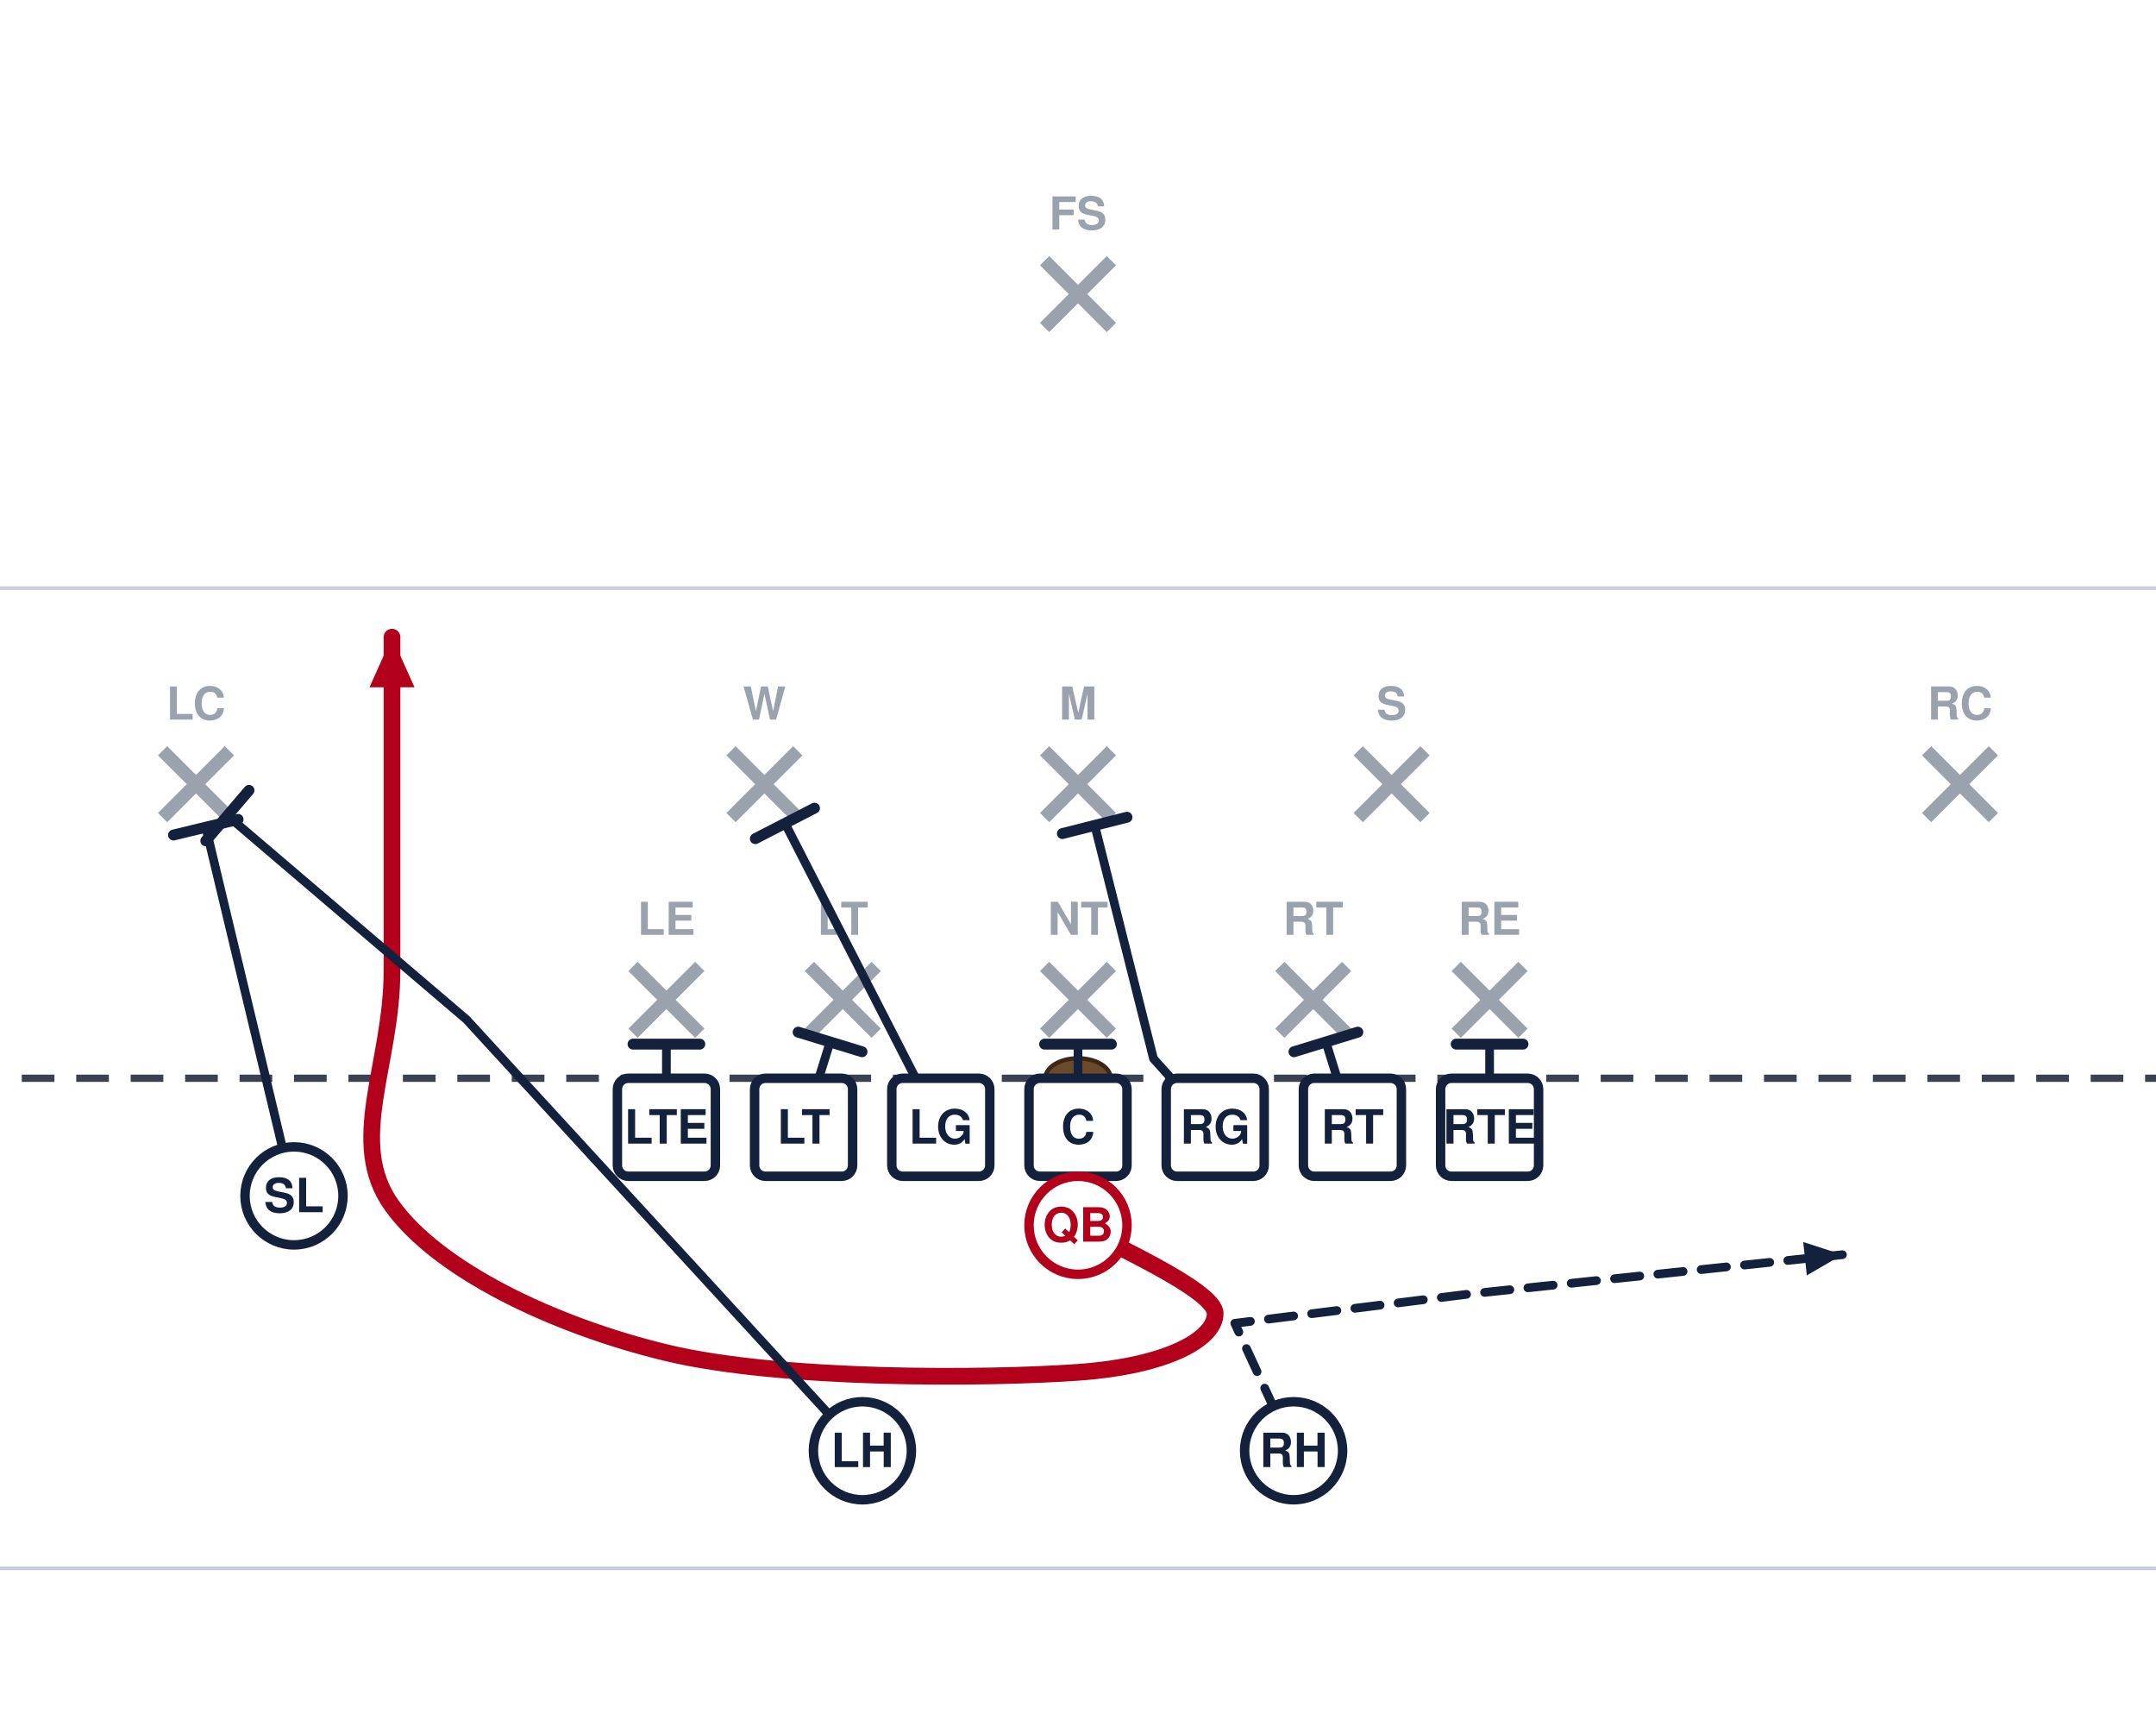
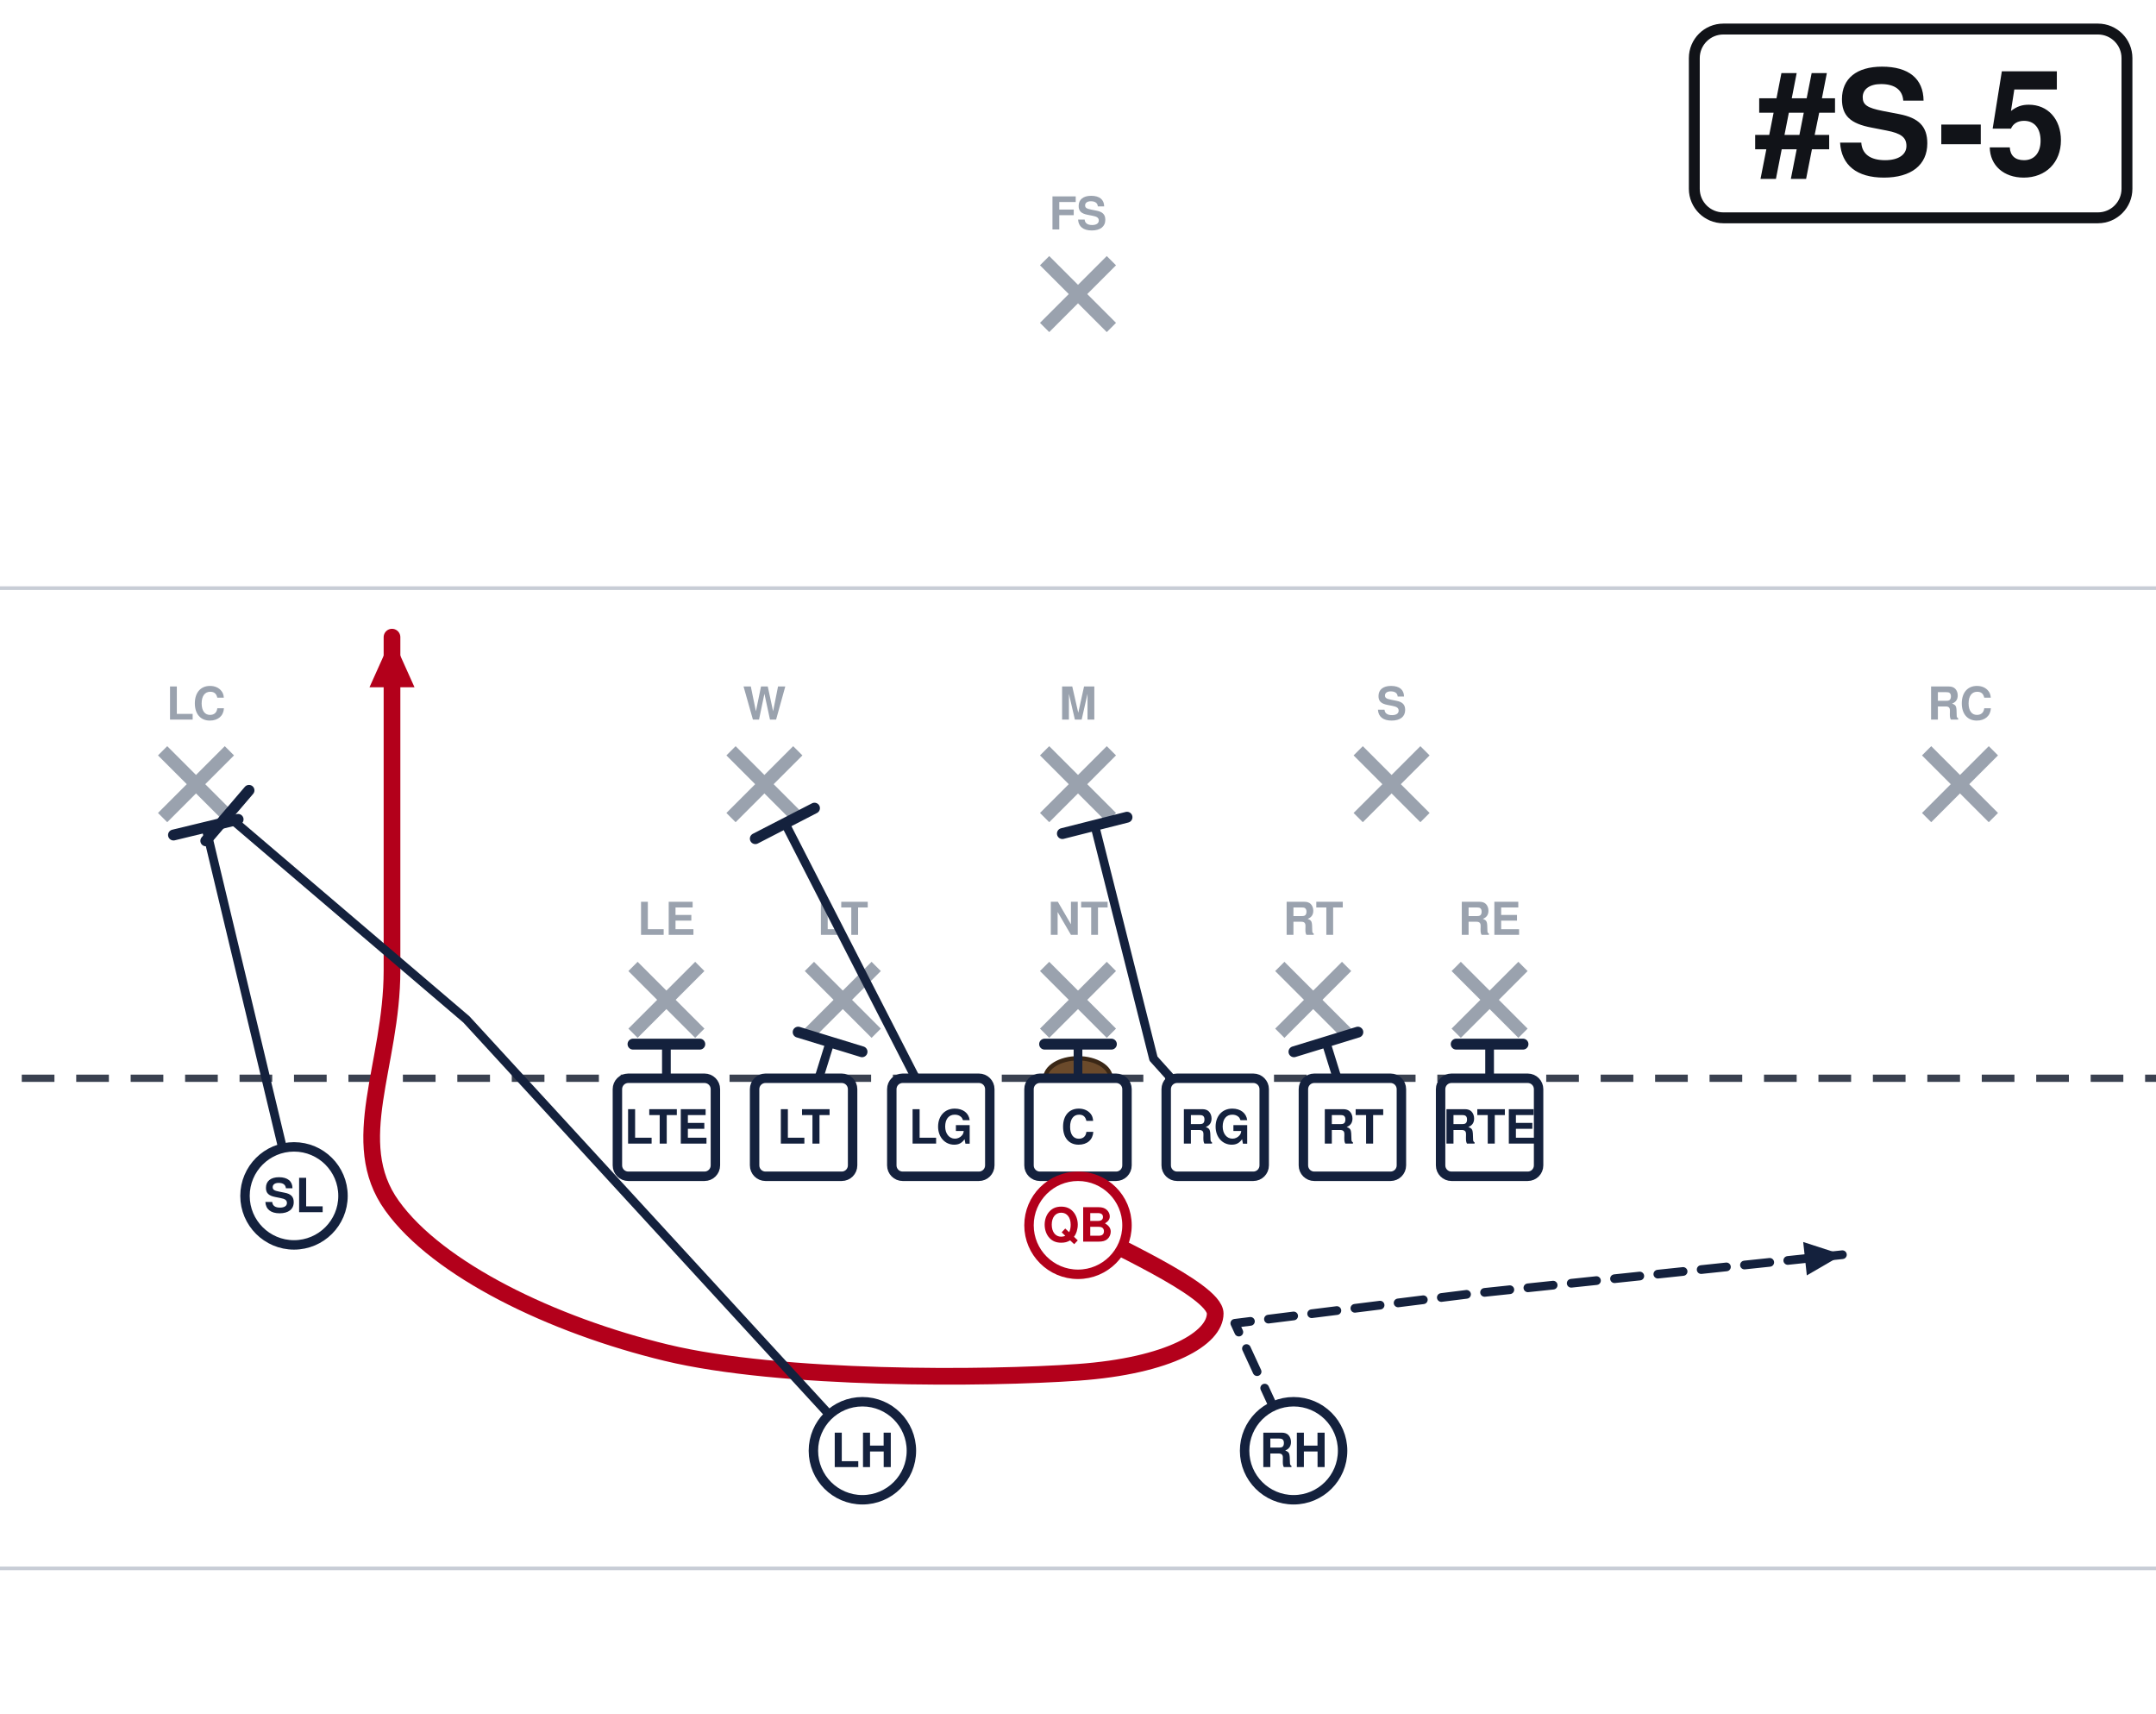
<svg xmlns="http://www.w3.org/2000/svg" width="594" height="472" viewBox="54 27 594 472" font-family="Segoe UI, Helvetica, Arial, sans-serif" role="img">
  <rect x="0" y="0" width="702" height="513" fill="#ffffff" />
  <line x1="0" y1="459.0" x2="702" y2="459.0" stroke="#c8cdd6" stroke-width="1" />
  <line x1="0" y1="189.0" x2="702" y2="189.0" stroke="#c8cdd6" stroke-width="1" />
  <line x1="0" y1="324.0" x2="702" y2="324.0" stroke="#3a4150" stroke-width="2" stroke-dasharray="9 6" />
  <ellipse cx="351.0" cy="324.0" rx="9" ry="5.5" fill="#6b4a2b" stroke="#3a2716" stroke-width="1.2" />
  <line x1="228.4" y1="293.2" x2="246.8" y2="311.6" stroke="#9aa2ae" stroke-width="3.6" />
  <line x1="246.8" y1="293.2" x2="228.4" y2="311.6" stroke="#9aa2ae" stroke-width="3.6" />
  <text x="237.6" y="284.5" text-anchor="middle" font-size="12.5" fill="#9aa2ae" font-weight="600">LE</text>
  <line x1="277.0" y1="293.2" x2="295.4" y2="311.6" stroke="#9aa2ae" stroke-width="3.6" />
  <line x1="295.4" y1="293.2" x2="277.0" y2="311.6" stroke="#9aa2ae" stroke-width="3.6" />
  <text x="286.2" y="284.5" text-anchor="middle" font-size="12.5" fill="#9aa2ae" font-weight="600">LT</text>
  <line x1="341.8" y1="293.2" x2="360.2" y2="311.6" stroke="#9aa2ae" stroke-width="3.6" />
  <line x1="360.2" y1="293.2" x2="341.8" y2="311.6" stroke="#9aa2ae" stroke-width="3.6" />
  <text x="351.0" y="284.5" text-anchor="middle" font-size="12.5" fill="#9aa2ae" font-weight="600">NT</text>
  <line x1="406.6" y1="293.2" x2="425.0" y2="311.6" stroke="#9aa2ae" stroke-width="3.6" />
  <line x1="425.0" y1="293.2" x2="406.6" y2="311.6" stroke="#9aa2ae" stroke-width="3.6" />
  <text x="415.8" y="284.5" text-anchor="middle" font-size="12.5" fill="#9aa2ae" font-weight="600">RT</text>
  <line x1="455.2" y1="293.2" x2="473.6" y2="311.6" stroke="#9aa2ae" stroke-width="3.6" />
  <line x1="473.6" y1="293.2" x2="455.2" y2="311.6" stroke="#9aa2ae" stroke-width="3.6" />
  <text x="464.4" y="284.5" text-anchor="middle" font-size="12.5" fill="#9aa2ae" font-weight="600">RE</text>
  <line x1="255.4" y1="233.8" x2="273.8" y2="252.2" stroke="#9aa2ae" stroke-width="3.6" />
  <line x1="273.8" y1="233.8" x2="255.4" y2="252.2" stroke="#9aa2ae" stroke-width="3.6" />
  <text x="264.6" y="225.2" text-anchor="middle" font-size="12.5" fill="#9aa2ae" font-weight="600">W</text>
  <line x1="341.8" y1="233.8" x2="360.2" y2="252.2" stroke="#9aa2ae" stroke-width="3.6" />
  <line x1="360.2" y1="233.8" x2="341.8" y2="252.2" stroke="#9aa2ae" stroke-width="3.6" />
  <text x="351.0" y="225.2" text-anchor="middle" font-size="12.5" fill="#9aa2ae" font-weight="600">M</text>
  <line x1="428.2" y1="233.8" x2="446.6" y2="252.2" stroke="#9aa2ae" stroke-width="3.6" />
  <line x1="446.6" y1="233.8" x2="428.2" y2="252.2" stroke="#9aa2ae" stroke-width="3.6" />
  <text x="437.4" y="225.2" text-anchor="middle" font-size="12.5" fill="#9aa2ae" font-weight="600">S</text>
  <line x1="98.8" y1="233.8" x2="117.2" y2="252.2" stroke="#9aa2ae" stroke-width="3.6" />
  <line x1="117.2" y1="233.8" x2="98.8" y2="252.2" stroke="#9aa2ae" stroke-width="3.6" />
  <text x="108.0" y="225.2" text-anchor="middle" font-size="12.5" fill="#9aa2ae" font-weight="600">LC</text>
  <line x1="584.8" y1="233.8" x2="603.2" y2="252.2" stroke="#9aa2ae" stroke-width="3.6" />
  <line x1="603.2" y1="233.8" x2="584.8" y2="252.2" stroke="#9aa2ae" stroke-width="3.6" />
  <text x="594.0" y="225.2" text-anchor="middle" font-size="12.5" fill="#9aa2ae" font-weight="600">RC</text>
  <line x1="341.8" y1="98.8" x2="360.2" y2="117.2" stroke="#9aa2ae" stroke-width="3.6" />
  <line x1="360.2" y1="98.8" x2="341.8" y2="117.2" stroke="#9aa2ae" stroke-width="3.6" />
  <text x="351.0" y="90.2" text-anchor="middle" font-size="12.5" fill="#9aa2ae" font-weight="600">FS</text>
  <path d="M464.4,337.5 L464.4,314.6" fill="none" stroke="#14213d" stroke-width="2.4" stroke-linecap="round" stroke-linejoin="round" />
  <line x1="455.2" y1="314.6" x2="473.6" y2="314.6" stroke="#14213d" stroke-width="3.0" stroke-linecap="round" />
  <path d="M426.6,337.5 L419.3,314.0" fill="none" stroke="#14213d" stroke-width="2.4" stroke-linecap="round" stroke-linejoin="round" />
  <line x1="410.5" y1="316.7" x2="428.1" y2="311.3" stroke="#14213d" stroke-width="3.0" stroke-linecap="round" />
  <path d="M388.8,337.5 L371.8,318.6 L355.6,254.3" fill="none" stroke="#14213d" stroke-width="2.4" stroke-linecap="round" stroke-linejoin="round" />
  <line x1="346.7" y1="256.6" x2="364.5" y2="252.1" stroke="#14213d" stroke-width="3.0" stroke-linecap="round" />
  <path d="M351.0,337.5 L351.0,314.6" fill="none" stroke="#14213d" stroke-width="2.4" stroke-linecap="round" stroke-linejoin="round" />
  <line x1="341.8" y1="314.6" x2="360.2" y2="314.6" stroke="#14213d" stroke-width="3.0" stroke-linecap="round" />
  <path d="M313.2,337.5 L270.3,253.8" fill="none" stroke="#14213d" stroke-width="2.4" stroke-linecap="round" stroke-linejoin="round" />
  <line x1="262.1" y1="258.0" x2="278.4" y2="249.6" stroke="#14213d" stroke-width="3.0" stroke-linecap="round" />
  <path d="M275.4,337.5 L282.7,314.0" fill="none" stroke="#14213d" stroke-width="2.4" stroke-linecap="round" stroke-linejoin="round" />
  <line x1="273.9" y1="311.3" x2="291.5" y2="316.7" stroke="#14213d" stroke-width="3.0" stroke-linecap="round" />
  <path d="M237.6,337.5 L237.6,314.6" fill="none" stroke="#14213d" stroke-width="2.4" stroke-linecap="round" stroke-linejoin="round" />
  <line x1="228.4" y1="314.6" x2="246.8" y2="314.6" stroke="#14213d" stroke-width="3.0" stroke-linecap="round" />
  <path d="M135.0,356.4 L110.7,254.9" fill="none" stroke="#14213d" stroke-width="2.4" stroke-linecap="round" stroke-linejoin="round" />
  <line x1="101.8" y1="257.0" x2="119.6" y2="252.7" stroke="#14213d" stroke-width="3.0" stroke-linecap="round" />
  <path d="M351.0,364.5 C357.3,368.6 388.8,382.1 388.8,388.8 C388.8,395.6 376.2,403.2 351.0,405.0 C325.8,406.8 269.1,407.2 237.6,399.6 C206.1,392.0 174.6,376.7 162.0,359.1 C149.4,341.6 162.0,320.4 162.0,294.3 C162.0,268.2 162.0,217.8 162.0,202.5" fill="none" stroke="#b3001b" stroke-width="4.6" stroke-linecap="round" stroke-linejoin="round" />
  <polygon points="162.0,202.5 168.2,216.3 155.8,216.3" fill="#b3001b" />
  <path d="M291.6,426.6 L182.5,307.8 L116.6,251.6" fill="none" stroke="#14213d" stroke-width="2.4" stroke-linecap="round" stroke-linejoin="round" />
  <line x1="110.7" y1="258.6" x2="122.6" y2="244.7" stroke="#14213d" stroke-width="3.0" stroke-linecap="round" />
  <path d="M410.4,426.6 L394.2,391.5 L459.0,383.4 L561.6,372.6" fill="none" stroke="#14213d" stroke-width="2.4" stroke-linecap="round" stroke-linejoin="round" stroke-dasharray="7 5" />
  <polygon points="561.6,372.6 551.8,378.3 550.8,369.1" fill="#14213d" />
  <rect x="224.1" y="324.0" width="27.0" height="27.0" rx="3" fill="#ffffff" stroke="#14213d" stroke-width="2.6" />
  <text x="237.6" y="342.0" text-anchor="middle" font-size="13" font-weight="700" fill="#14213d">LTE</text>
  <rect x="261.9" y="324.0" width="27.0" height="27.0" rx="3" fill="#ffffff" stroke="#14213d" stroke-width="2.6" />
  <text x="275.4" y="342.0" text-anchor="middle" font-size="13" font-weight="700" fill="#14213d">LT</text>
  <rect x="299.7" y="324.0" width="27.0" height="27.0" rx="3" fill="#ffffff" stroke="#14213d" stroke-width="2.6" />
  <text x="313.2" y="342.0" text-anchor="middle" font-size="13" font-weight="700" fill="#14213d">LG</text>
  <rect x="337.5" y="324.0" width="27.0" height="27.0" rx="3" fill="#ffffff" stroke="#14213d" stroke-width="2.6" />
  <text x="351.0" y="342.0" text-anchor="middle" font-size="13" font-weight="700" fill="#14213d">C</text>
  <rect x="375.3" y="324.0" width="27.0" height="27.0" rx="3" fill="#ffffff" stroke="#14213d" stroke-width="2.6" />
  <text x="388.8" y="342.0" text-anchor="middle" font-size="13" font-weight="700" fill="#14213d">RG</text>
  <rect x="413.1" y="324.0" width="27.0" height="27.0" rx="3" fill="#ffffff" stroke="#14213d" stroke-width="2.6" />
  <text x="426.6" y="342.0" text-anchor="middle" font-size="13" font-weight="700" fill="#14213d">RT</text>
  <rect x="450.9" y="324.0" width="27.0" height="27.0" rx="3" fill="#ffffff" stroke="#14213d" stroke-width="2.6" />
  <text x="464.4" y="342.0" text-anchor="middle" font-size="13" font-weight="700" fill="#14213d">RTE</text>
  <circle cx="135.0" cy="356.4" r="13.5" fill="#ffffff" stroke="#14213d" stroke-width="2.6" />
  <text x="135.0" y="360.9" text-anchor="middle" font-size="13" font-weight="700" fill="#14213d">SL</text>
  <circle cx="351.0" cy="364.5" r="13.5" fill="#ffffff" stroke="#b3001b" stroke-width="2.6" />
  <text x="351.0" y="369.0" text-anchor="middle" font-size="13" font-weight="700" fill="#b3001b">QB</text>
  <circle cx="291.6" cy="426.6" r="13.5" fill="#ffffff" stroke="#14213d" stroke-width="2.6" />
  <text x="291.6" y="431.1" text-anchor="middle" font-size="13" font-weight="700" fill="#14213d">LH</text>
  <circle cx="410.4" cy="426.6" r="13.5" fill="#ffffff" stroke="#14213d" stroke-width="2.6" />
  <text x="410.4" y="431.1" text-anchor="middle" font-size="13" font-weight="700" fill="#14213d">RH</text>
+   <rect x="520.8" y="35.0" width="119.2" height="52.0" rx="8" fill="#ffffff" stroke="#111318" stroke-width="3" />
+   <text x="580.4" y="75.0" text-anchor="middle" font-size="40" font-weight="800" fill="#111318">#S-5</text>
</svg>
